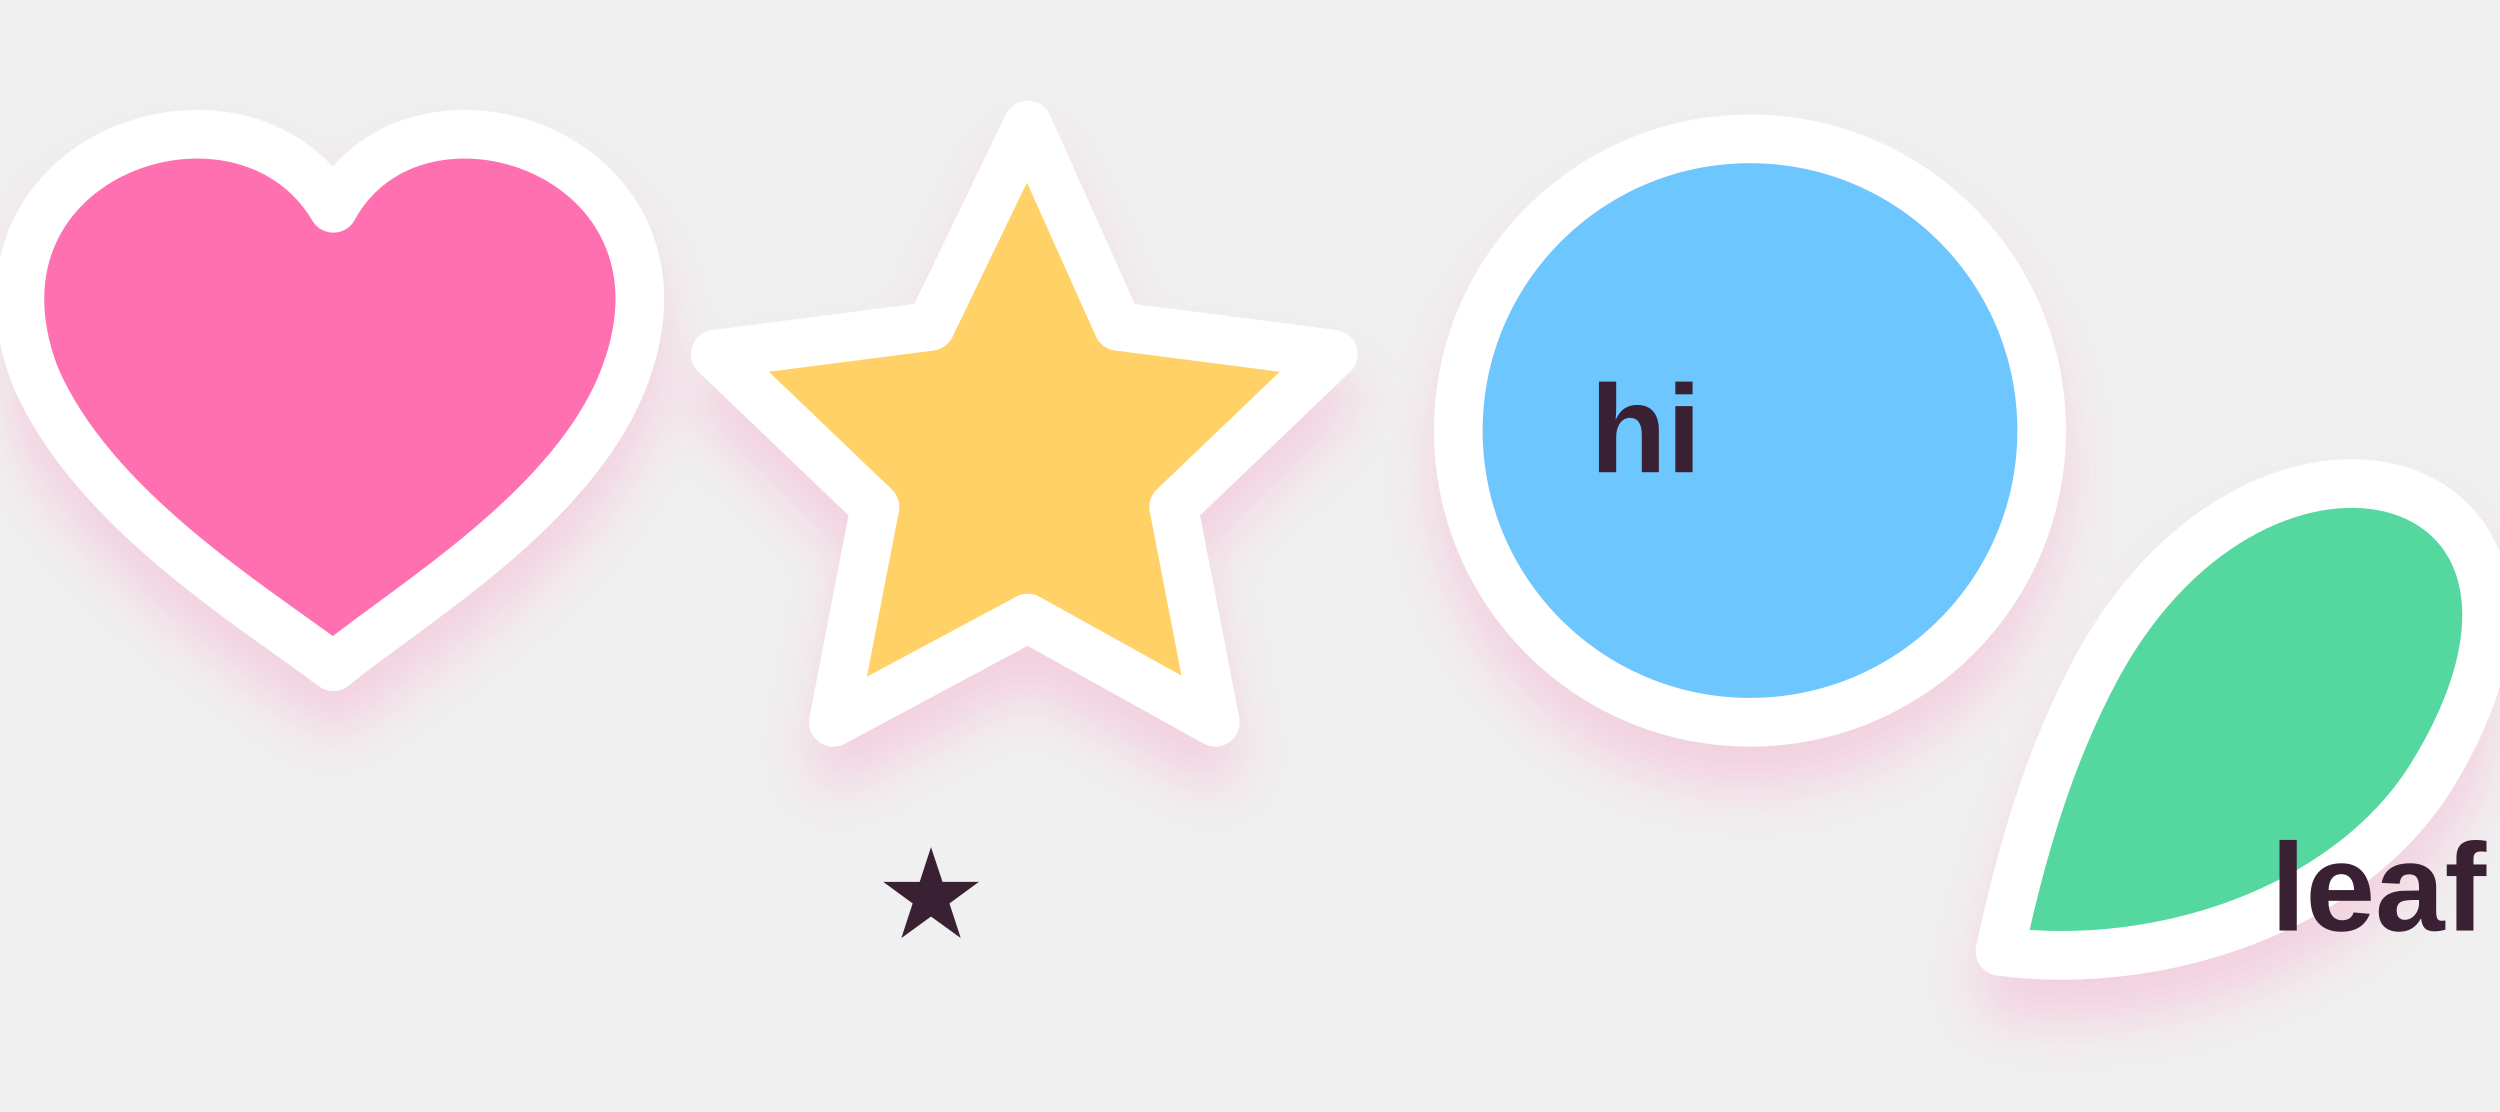
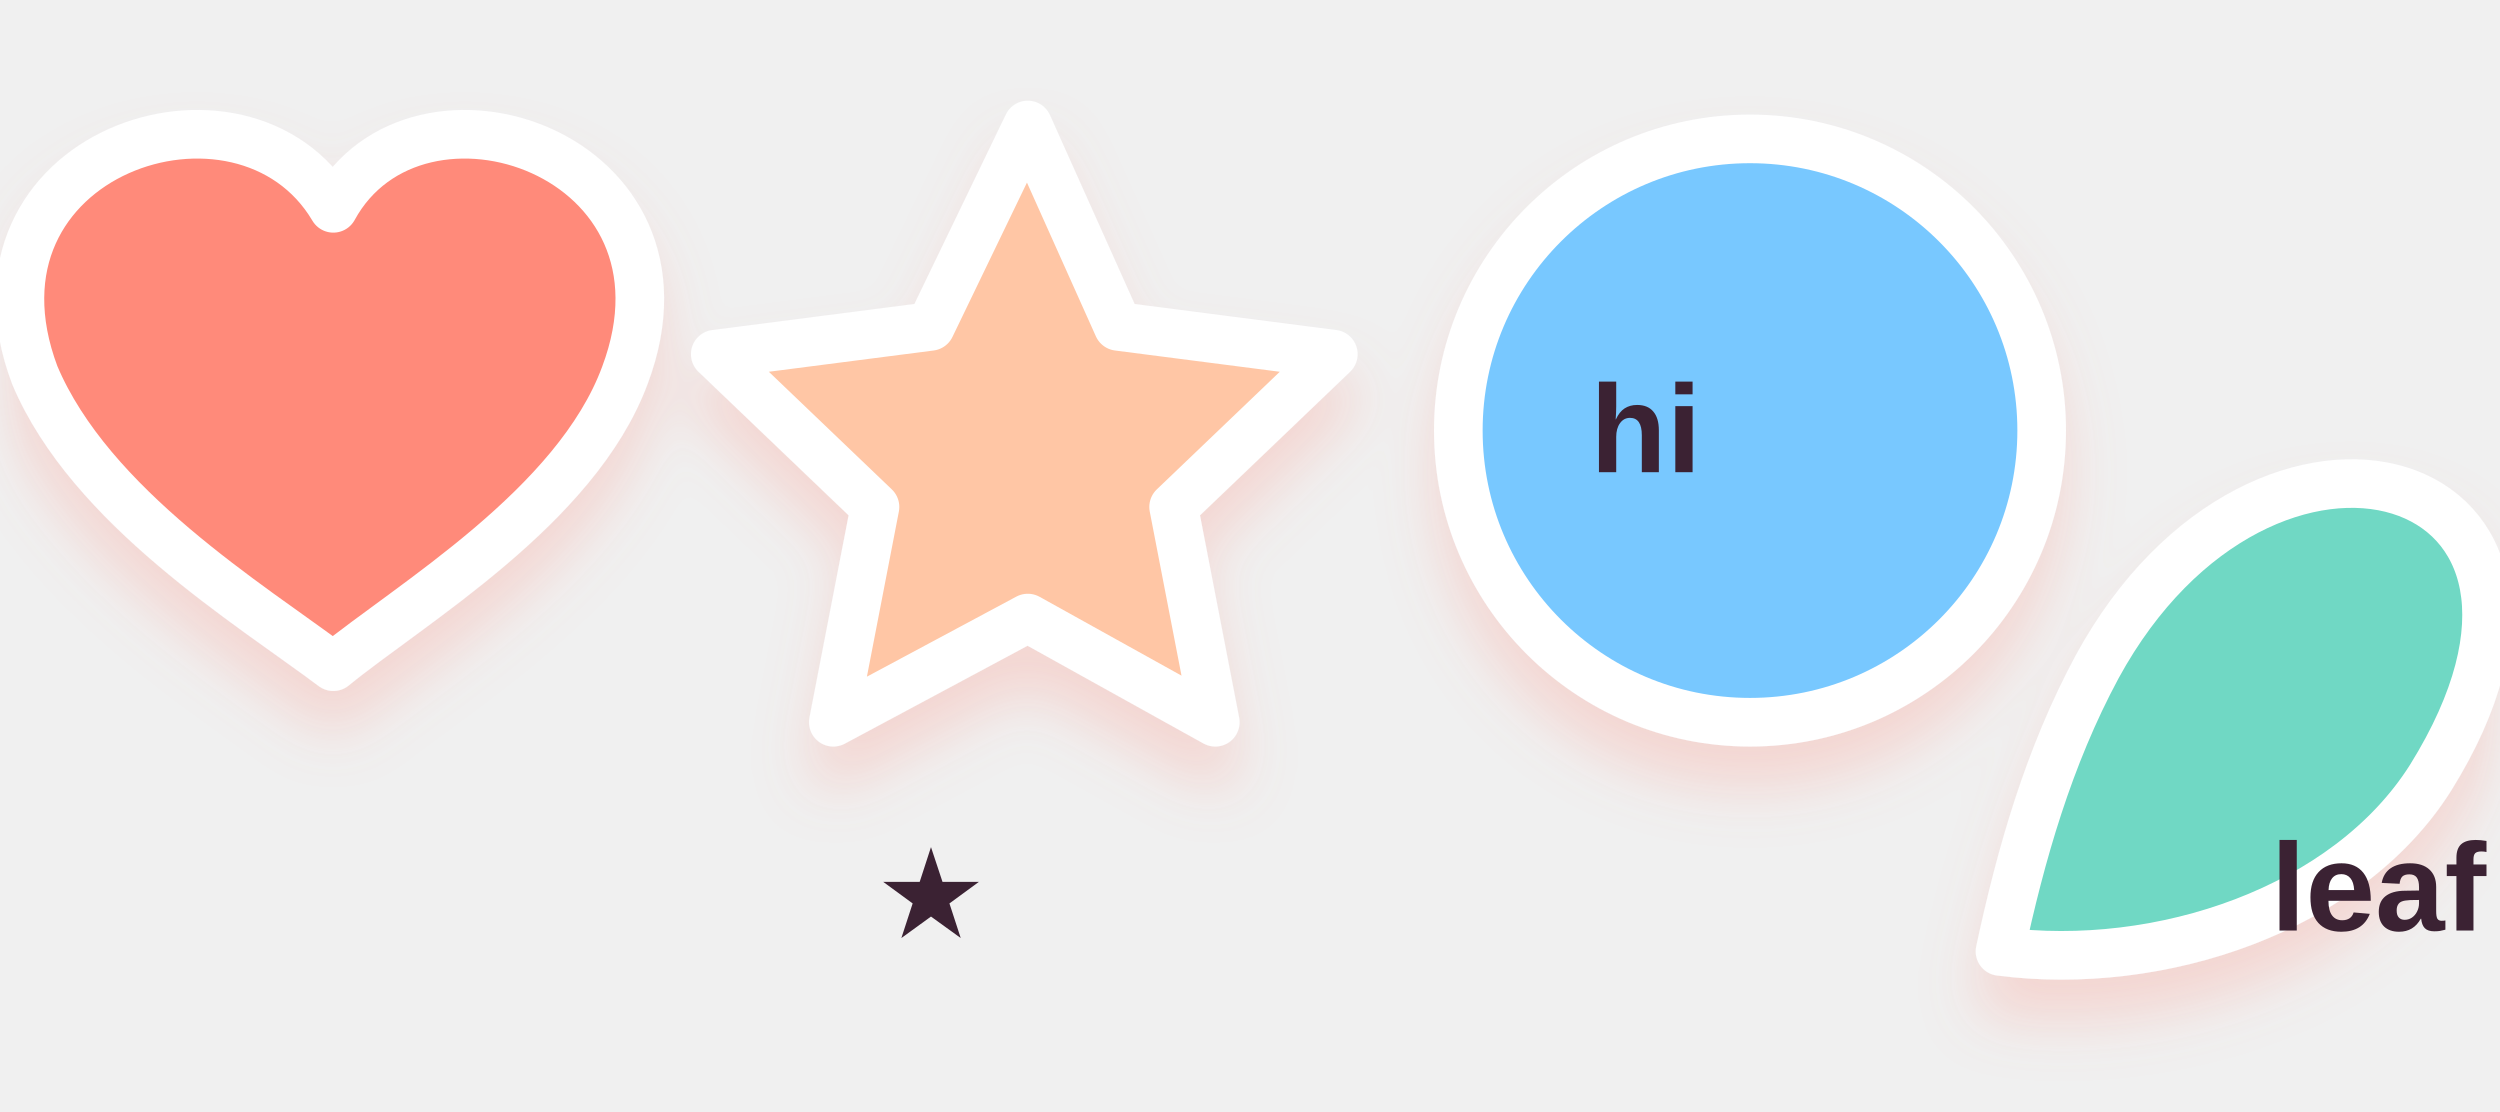
<svg xmlns="http://www.w3.org/2000/svg" viewBox="0 0 360 160" role="img" aria-label="Kawaii sticker sheet">
  <defs>
    <filter id="shadow" x="-20%" y="-20%" width="140%" height="140%">
-       <feDropShadow dx="0" dy="6" stdDeviation="4" flood-color="#ff6fb1" flood-opacity=".25" />
+       <feDropShadow dx="0" dy="6" stdDeviation="4" flood-color="#ff8a7a" flood-opacity=".25" />
    </filter>
  </defs>
  <g filter="url(#shadow)" stroke="#fff" stroke-width="7" stroke-linejoin="round">
-     <path fill="#ff6fb1" d="M48 30c12-22 54-8 42 24-7 19-31 33-42 42-12-9-35-23-43-42C-7 22 35 8 48 30Z" />
-     <path fill="#ffd166" d="m148 18 13 29 31 4-23 22 6 31-27-15-28 15 6-31-23-22 31-4 14-29Z" />
-     <circle cx="252" cy="62" r="42" fill="#6ec6ff" />
-     <path fill="#54d7a0" d="M302 96c24-44 76-29 48 16-12 19-39 28-62 25 3-14 7-28 14-41Z" />
+     <path fill="#ff8a7a" d="M48 30c12-22 54-8 42 24-7 19-31 33-42 42-12-9-35-23-43-42C-7 22 35 8 48 30Z" />
+     <path fill="#ffc6a5" d="m148 18 13 29 31 4-23 22 6 31-27-15-28 15 6-31-23-22 31-4 14-29Z" />
+     <circle cx="252" cy="62" r="42" fill="#78c8ff" />
+     <path fill="#6fd8c4" d="M302 96c24-44 76-29 48 16-12 19-39 28-62 25 3-14 7-28 14-41Z" />
  </g>
-   <g fill="#392033" font-family="Arial, sans-serif" font-size="18" font-weight="700">
+   <g fill="#3b2233" font-family="Arial, sans-serif" font-size="18" font-weight="700">
    <text x="229" y="68">hi</text>
    <text x="126" y="135">★</text>
    <text x="327" y="134">leaf</text>
  </g>
</svg>
